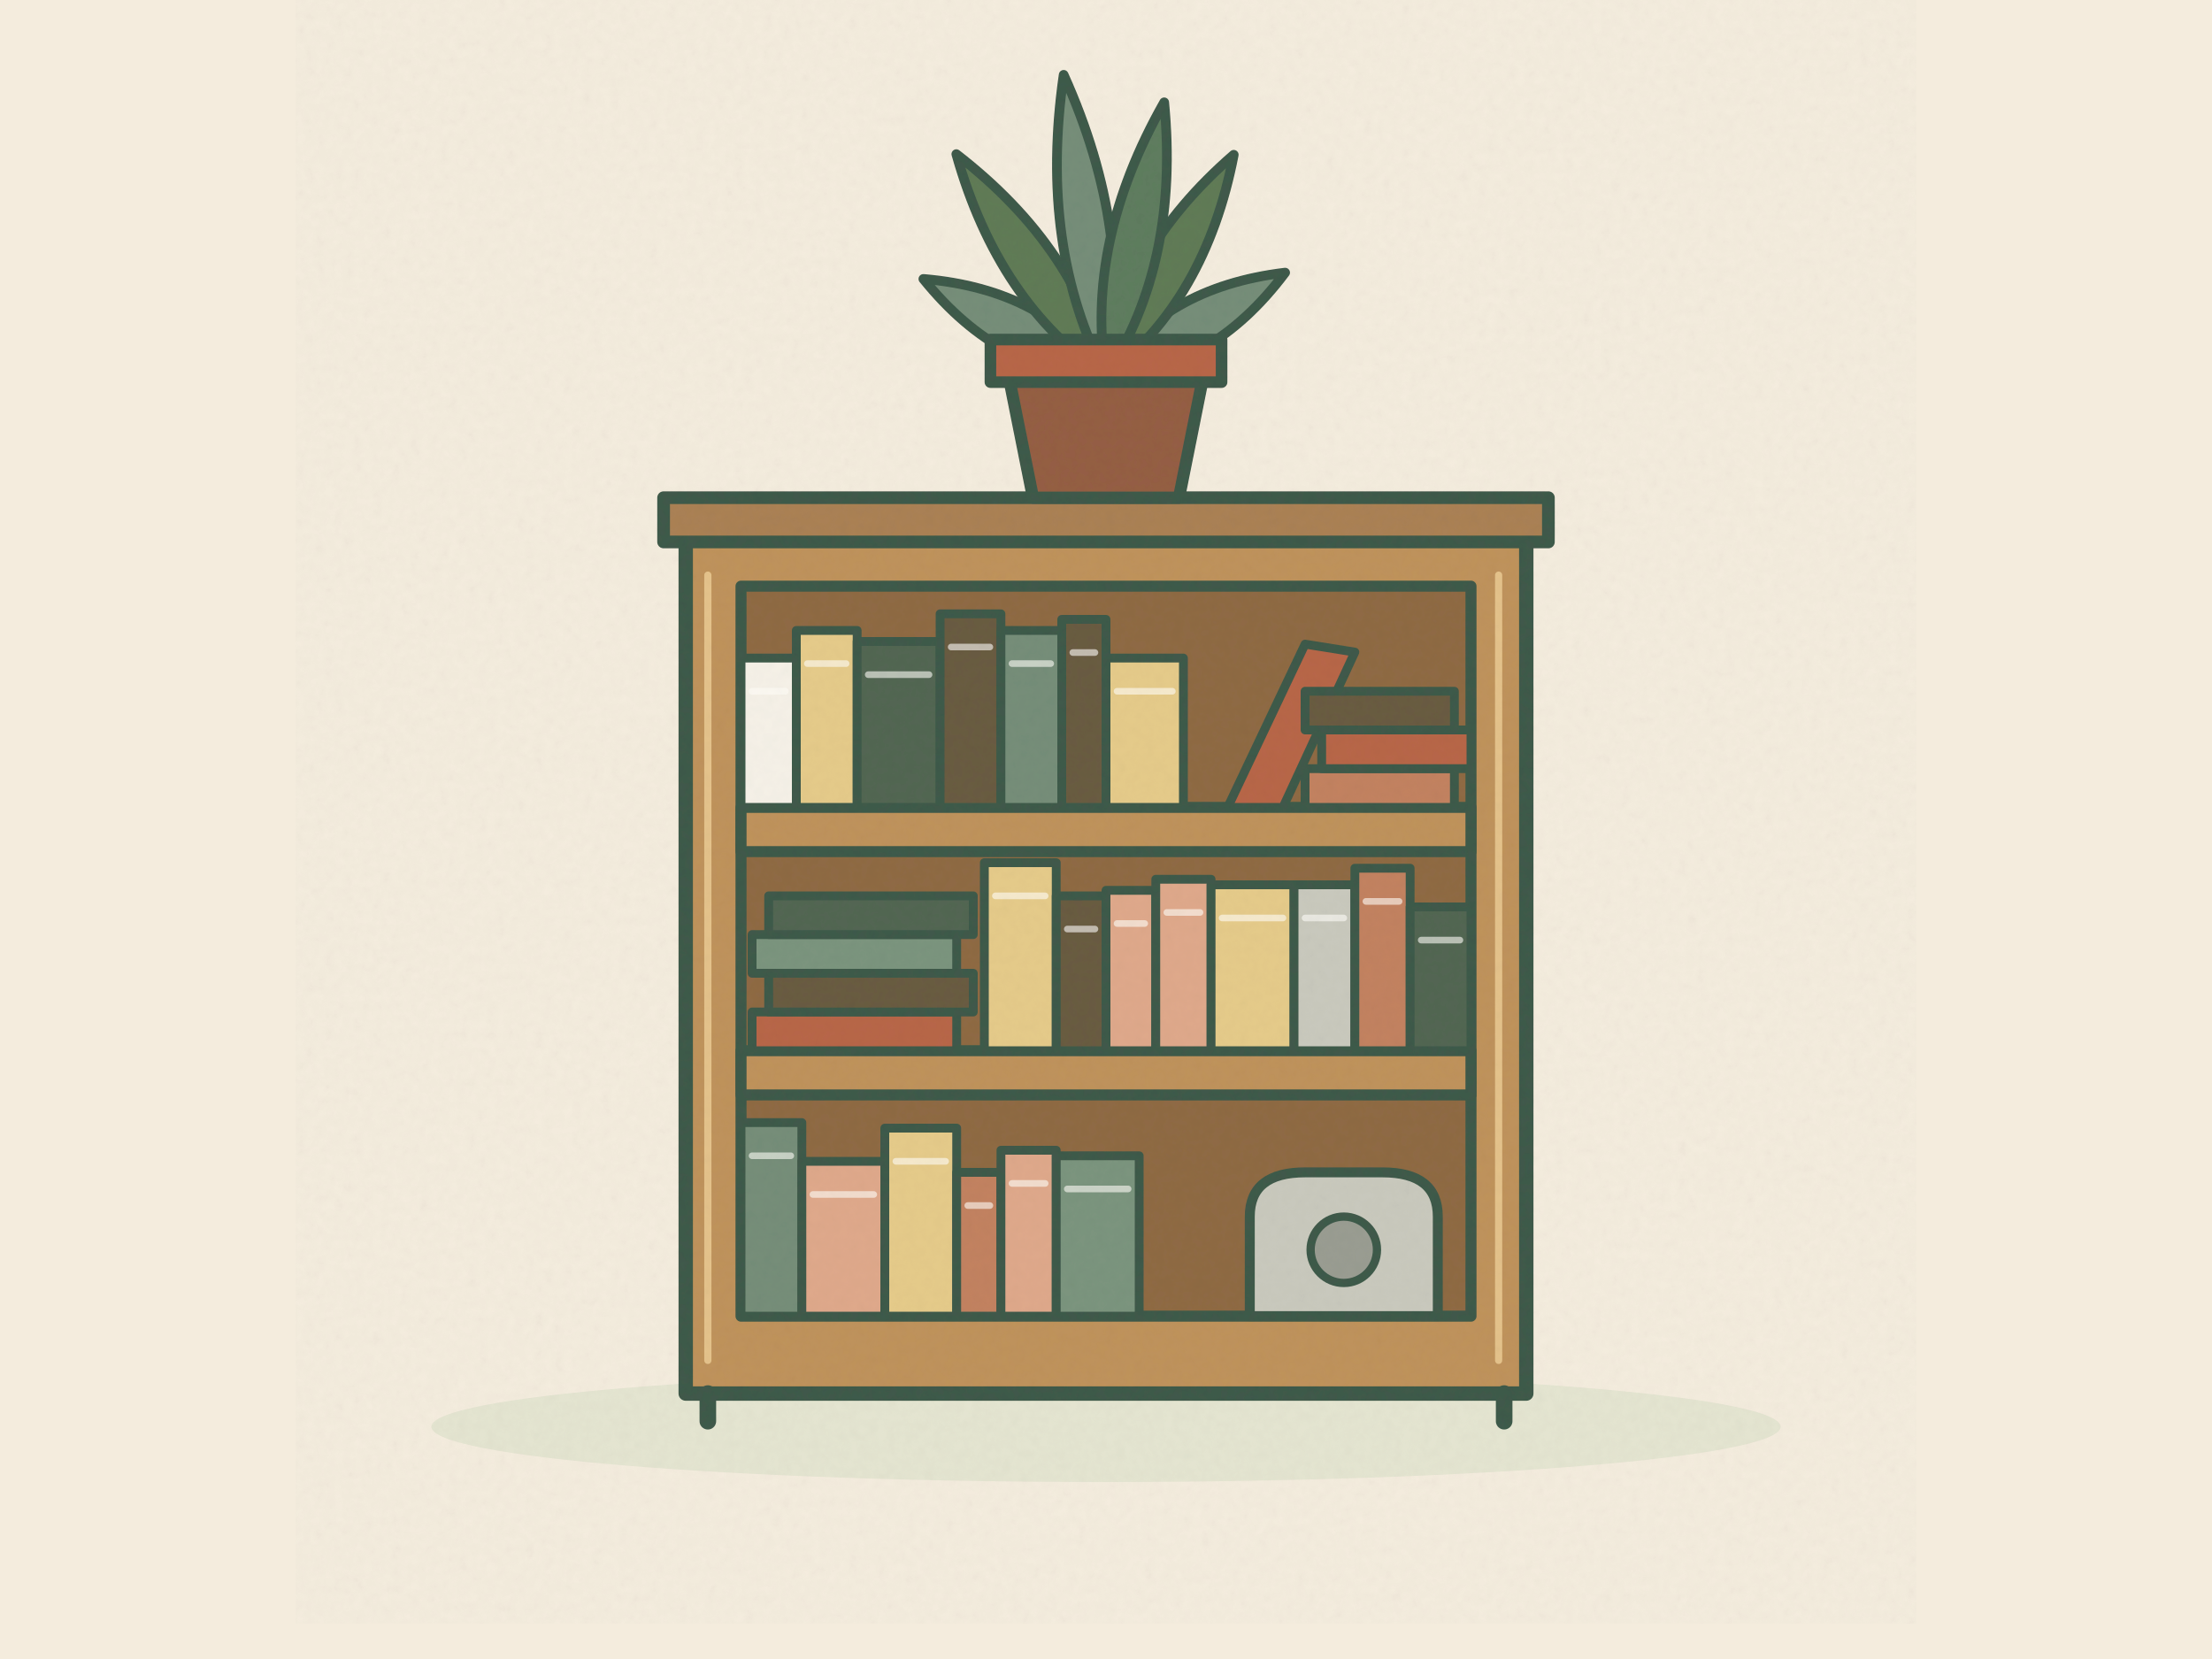
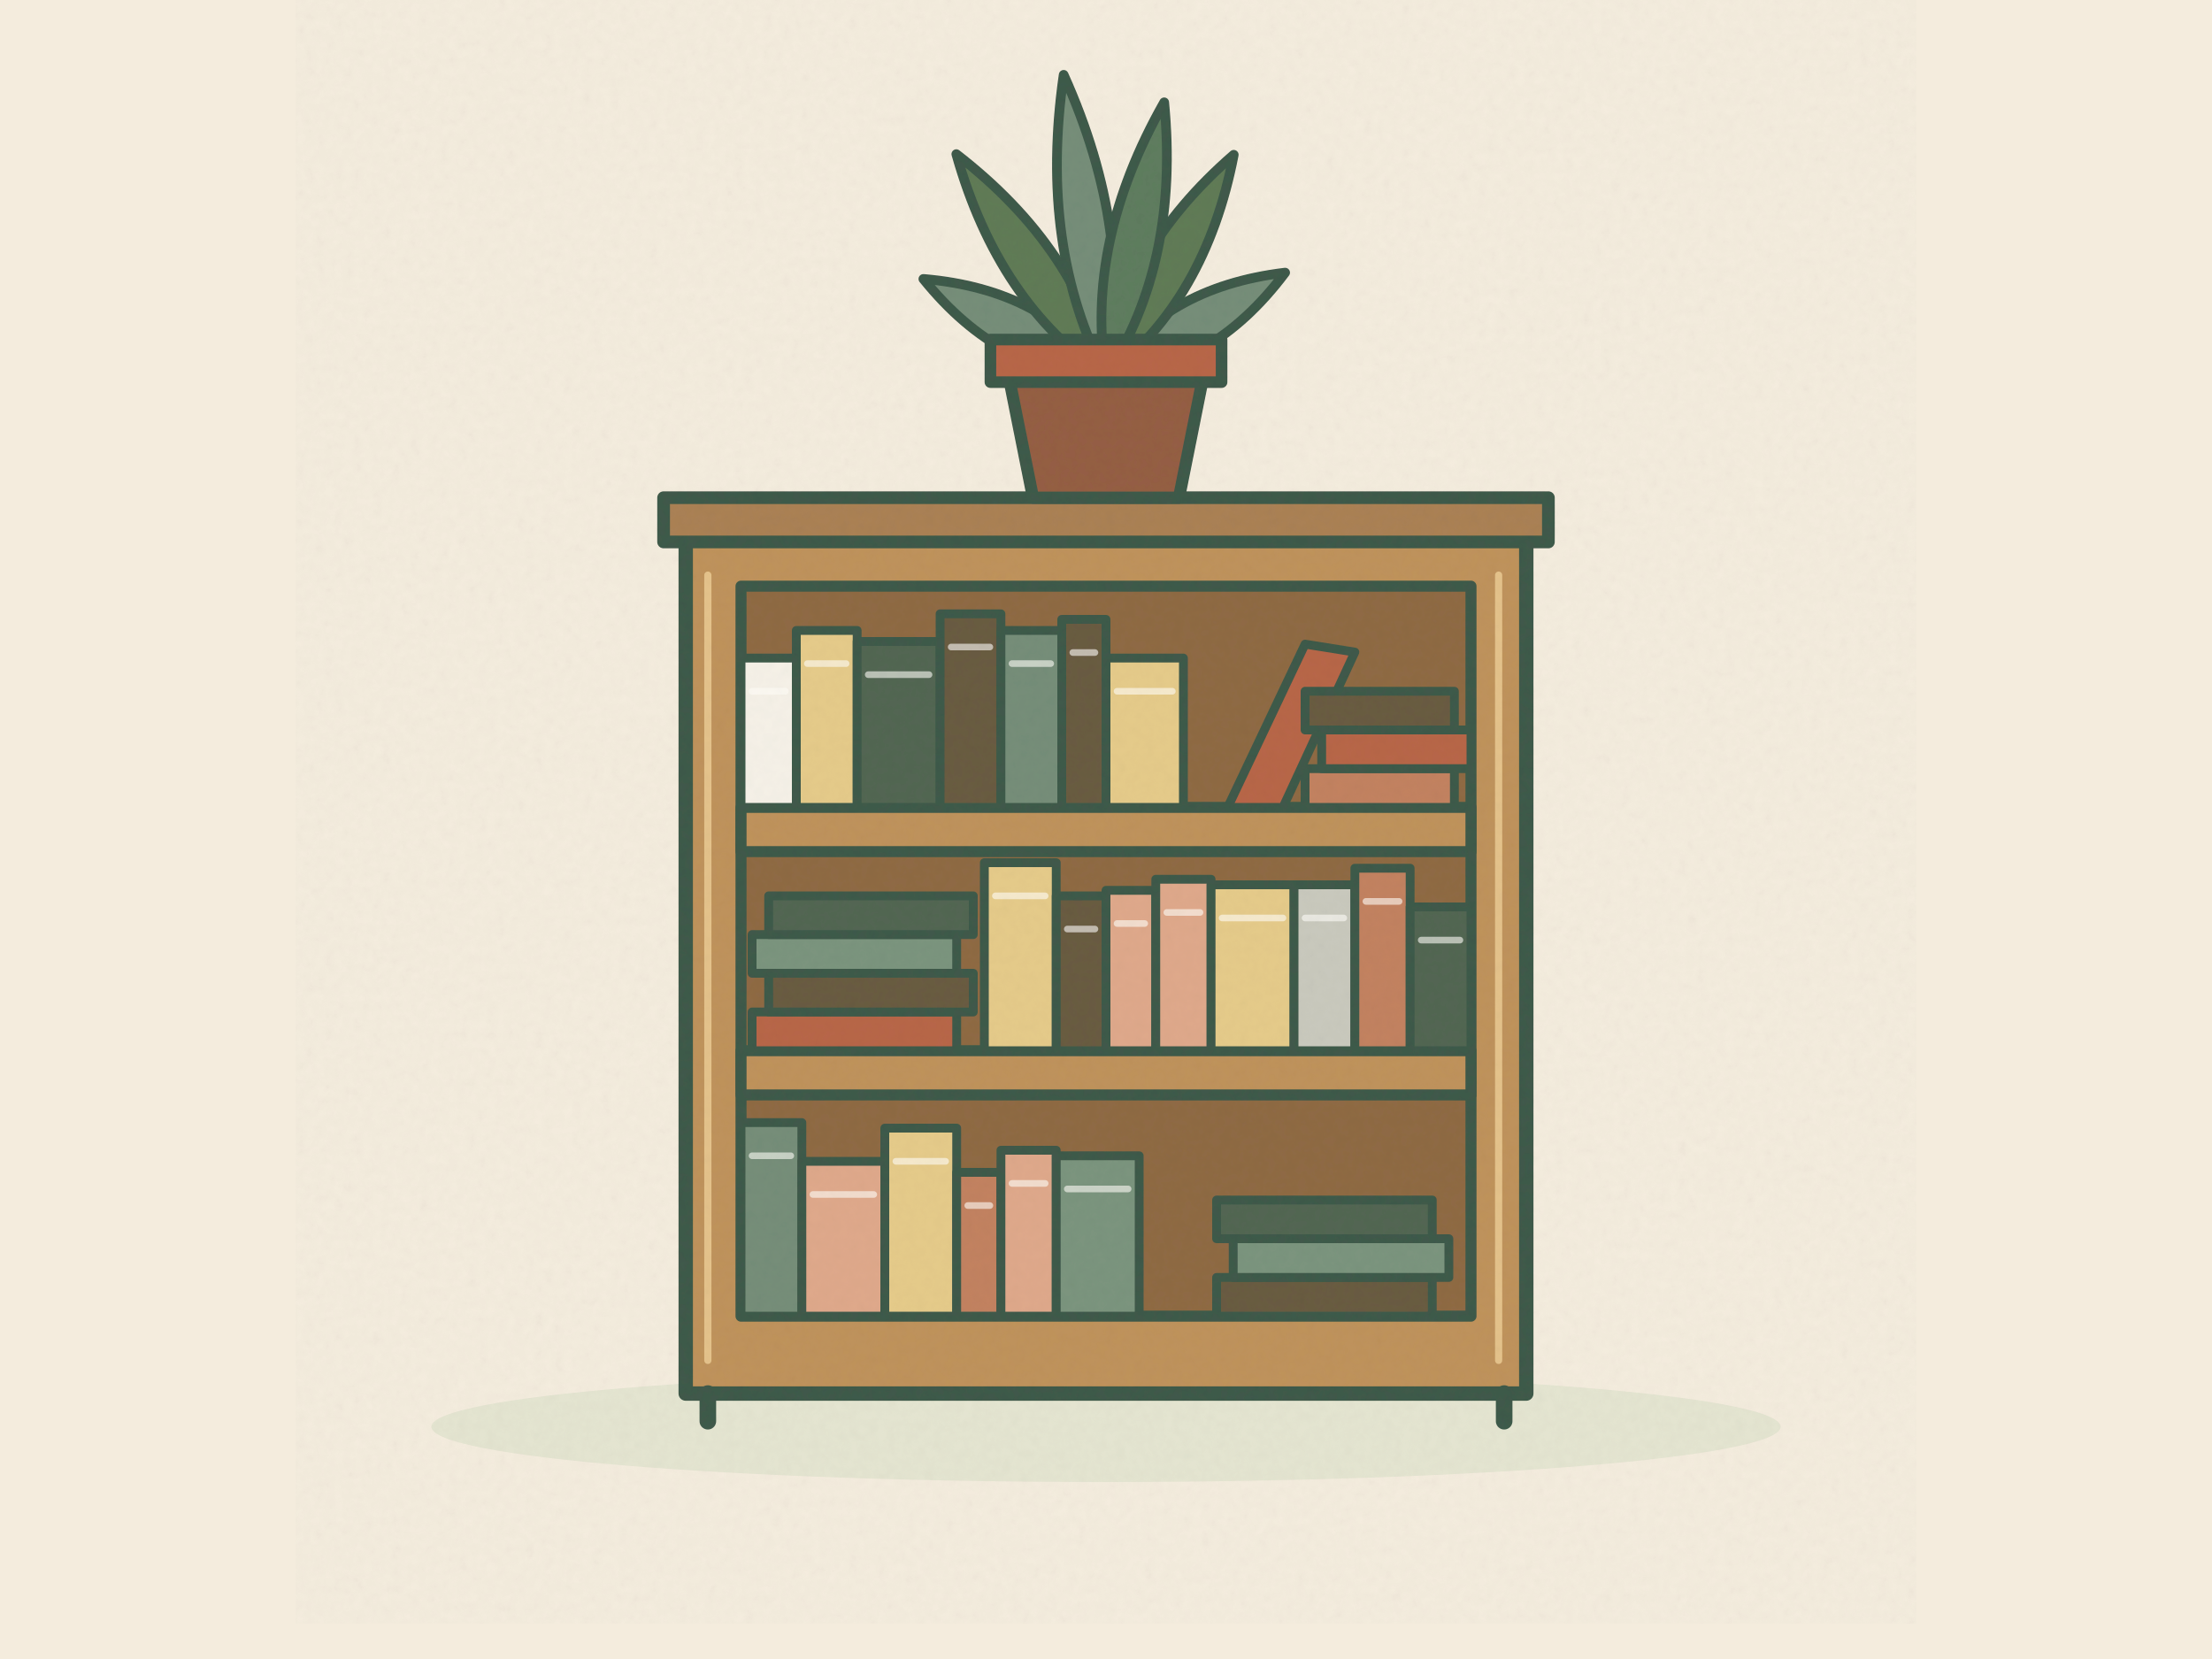
<svg xmlns="http://www.w3.org/2000/svg" width="400" height="300" viewBox="0 0 400 300">
  <defs>
    <filter id="grain">
      <feTurbulence type="fractalNoise" baseFrequency="0.58" numOctaves="3" stitchTiles="stitch" />
      <feColorMatrix type="saturate" values="0" />
      <feComponentTransfer>
        <feFuncA type="linear" slope="0.08" />
      </feComponentTransfer>
      <feBlend mode="multiply" in2="SourceGraphic" />
    </filter>
  </defs>
  <rect width="400" height="300" fill="#f4ecdd" />
  <g filter="url(#grain)">
    <ellipse cx="200" cy="258" rx="122" ry="10" fill="#dce0ca" opacity=".66" />
    <g stroke="#405a4b" stroke-linecap="round" stroke-linejoin="round">
      <path d="M124 96H276V252H124Z" fill="#bf935b" stroke-width="2.6" />
      <path d="M134 106H266V238H134Z" fill="#8f6a44" stroke-width="2" />
      <path d="M134 146H266V154H134Z" fill="#bf935b" stroke-width="2" />
      <path d="M134 190H266V198H134Z" fill="#bf935b" stroke-width="2" />
      <path d="M120 90H280V98H120Z" fill="#aa8154" stroke-width="2.3" />
      <path d="M128 252V257M272 252V257" fill="none" stroke-width="3" />
      <path d="M128 104V246M271 104V246" fill="none" stroke="#e4c28b" stroke-width="1.3" />
      <path d="M134 146V119H144V146Z" fill="#f5f1e7" stroke-width="1.6" />
      <path d="M136 125H142" fill="none" stroke="#fffef9" stroke-width="1.2" opacity=".6" />
      <path d="M144 146V114H155V146Z" fill="#e5cb8a" stroke-width="1.6" />
      <path d="M146 120H153" fill="none" stroke="#fffef9" stroke-width="1.2" opacity=".6" />
      <path d="M155 146V116H170V146Z" fill="#526653" stroke-width="1.6" />
      <path d="M157 122H168" fill="none" stroke="#fffef9" stroke-width="1.2" opacity=".6" />
      <path d="M170 146V111H181V146Z" fill="#695b43" stroke-width="1.6" />
      <path d="M172 117H179" fill="none" stroke="#fffef9" stroke-width="1.2" opacity=".6" />
      <path d="M181 146V114H192V146Z" fill="#768e79" stroke-width="1.6" />
      <path d="M183 120H190" fill="none" stroke="#fffef9" stroke-width="1.2" opacity=".6" />
      <path d="M192 146V112H200V146Z" fill="#695b43" stroke-width="1.6" />
      <path d="M194 118H198" fill="none" stroke="#fffef9" stroke-width="1.2" opacity=".6" />
      <path d="M200 146V119H214V146Z" fill="#e5cb8a" stroke-width="1.6" />
      <path d="M202 125H212" fill="none" stroke="#fffef9" stroke-width="1.2" opacity=".6" />
      <path d="M222 146L236 116.48 245 117.92 232 146Z" fill="#b8664a" stroke-width="1.6" />
      <path d="M236 146V139H263V146Z" fill="#c28260" stroke-width="1.6" />
      <path d="M239 139V132H266V139Z" fill="#b8664a" stroke-width="1.6" />
      <path d="M236 132V125H263V132Z" fill="#695b43" stroke-width="1.6" />
      <path d="M136 190V183H173V190Z" fill="#b8664a" stroke-width="1.6" />
      <path d="M139 183V176H176V183Z" fill="#695b43" stroke-width="1.6" />
      <path d="M136 176V169H173V176Z" fill="#7c947e" stroke-width="1.6" />
      <path d="M139 169V162H176V169Z" fill="#526653" stroke-width="1.6" />
      <path d="M178 190V156H191V190Z" fill="#e5cb8a" stroke-width="1.6" />
      <path d="M180 162H189" fill="none" stroke="#fffef9" stroke-width="1.2" opacity=".6" />
      <path d="M191 190V162H200V190Z" fill="#695b43" stroke-width="1.6" />
      <path d="M193 168H198" fill="none" stroke="#fffef9" stroke-width="1.2" opacity=".6" />
      <path d="M200 190V161H209V190Z" fill="#dfa98b" stroke-width="1.6" />
      <path d="M202 167H207" fill="none" stroke="#fffef9" stroke-width="1.2" opacity=".6" />
      <path d="M209 190V159H219V190Z" fill="#dfa98b" stroke-width="1.6" />
      <path d="M211 165H217" fill="none" stroke="#fffef9" stroke-width="1.2" opacity=".6" />
      <path d="M219 190V160H234V190Z" fill="#e5cb8a" stroke-width="1.6" />
      <path d="M221 166H232" fill="none" stroke="#fffef9" stroke-width="1.2" opacity=".6" />
      <path d="M234 190V160H245V190Z" fill="#c9c9bd" stroke-width="1.6" />
      <path d="M236 166H243" fill="none" stroke="#fffef9" stroke-width="1.2" opacity=".6" />
      <path d="M245 190V157H255V190Z" fill="#c28260" stroke-width="1.6" />
      <path d="M247 163H253" fill="none" stroke="#fffef9" stroke-width="1.2" opacity=".6" />
      <path d="M255 190V164H266V190Z" fill="#526653" stroke-width="1.6" />
      <path d="M257 170H264" fill="none" stroke="#fffef9" stroke-width="1.2" opacity=".6" />
      <path d="M134 238V203H145V238Z" fill="#768e79" stroke-width="1.6" />
      <path d="M136 209H143" fill="none" stroke="#fffef9" stroke-width="1.2" opacity=".6" />
      <path d="M145 238V210H160V238Z" fill="#dfa98b" stroke-width="1.6" />
      <path d="M147 216H158" fill="none" stroke="#fffef9" stroke-width="1.2" opacity=".6" />
      <path d="M160 238V204H173V238Z" fill="#e5cb8a" stroke-width="1.6" />
      <path d="M162 210H171" fill="none" stroke="#fffef9" stroke-width="1.2" opacity=".6" />
      <path d="M173 238V212H181V238Z" fill="#c28260" stroke-width="1.6" />
      <path d="M175 218H179" fill="none" stroke="#fffef9" stroke-width="1.2" opacity=".6" />
      <path d="M181 238V208H191V238Z" fill="#dfa98b" stroke-width="1.6" />
      <path d="M183 214H189" fill="none" stroke="#fffef9" stroke-width="1.2" opacity=".6" />
      <path d="M191 238V209H206V238Z" fill="#7c947e" stroke-width="1.6" />
      <path d="M193 215H204" fill="none" stroke="#fffef9" stroke-width="1.2" opacity=".6" />
-       <path d="M226 238V220Q226 212 236 212H250Q260 212 260 220V238Z" fill="#c9c9bd" stroke-width="1.8" />
-       <circle cx="243" cy="226" r="6" fill="#9a9d92" stroke-width="1.5" />
+       <path d="M220 238V231H259V238Z" fill="#695b43" stroke-width="1.6" />
+       <path d="M223 231V224H262V231Z" fill="#7c947e" stroke-width="1.6" />
+       <path d="M220 224V217H259V224Z" fill="#526653" stroke-width="1.6" />
      <path d="M0 0Q-8 -15.3 0 -34Q8 -15.3 0 0Z" transform="translate(200 68) rotate(-62) scale(1.1)" fill="#768e79" stroke-width="1.6" />
      <path d="M0 0Q-8 -15.3 0 -34Q8 -15.3 0 0Z" transform="translate(200 68) rotate(60) scale(1.1)" fill="#768e79" stroke-width="1.6" />
      <path d="M0 0Q-8 -19.8 0 -44Q8 -19.8 0 0Z" transform="translate(200 68) rotate(-34) scale(1.1)" fill="#607b57" stroke-width="1.6" />
      <path d="M0 0Q-8 -18.9 0 -42Q8 -18.9 0 0Z" transform="translate(200 68) rotate(30) scale(1.1)" fill="#607b57" stroke-width="1.6" />
      <path d="M0 0Q-8 -22.5 0 -50Q8 -22.5 0 0Z" transform="translate(200 68) rotate(-8) scale(1.1)" fill="#768e79" stroke-width="1.6" />
      <path d="M0 0Q-8 -20.7 0 -46Q8 -20.7 0 0Z" transform="translate(200 68) rotate(12) scale(1.1)" fill="#5f7d5f" stroke-width="1.6" />
      <path d="M182.4 68H217.6L213.2 90H186.8Z" fill="#945f45" stroke-width="2.2" />
      <path d="M179.1 61.4H220.9V69.1H179.1Z" fill="#b8664a" stroke-width="2.1" />
    </g>
  </g>
</svg>
